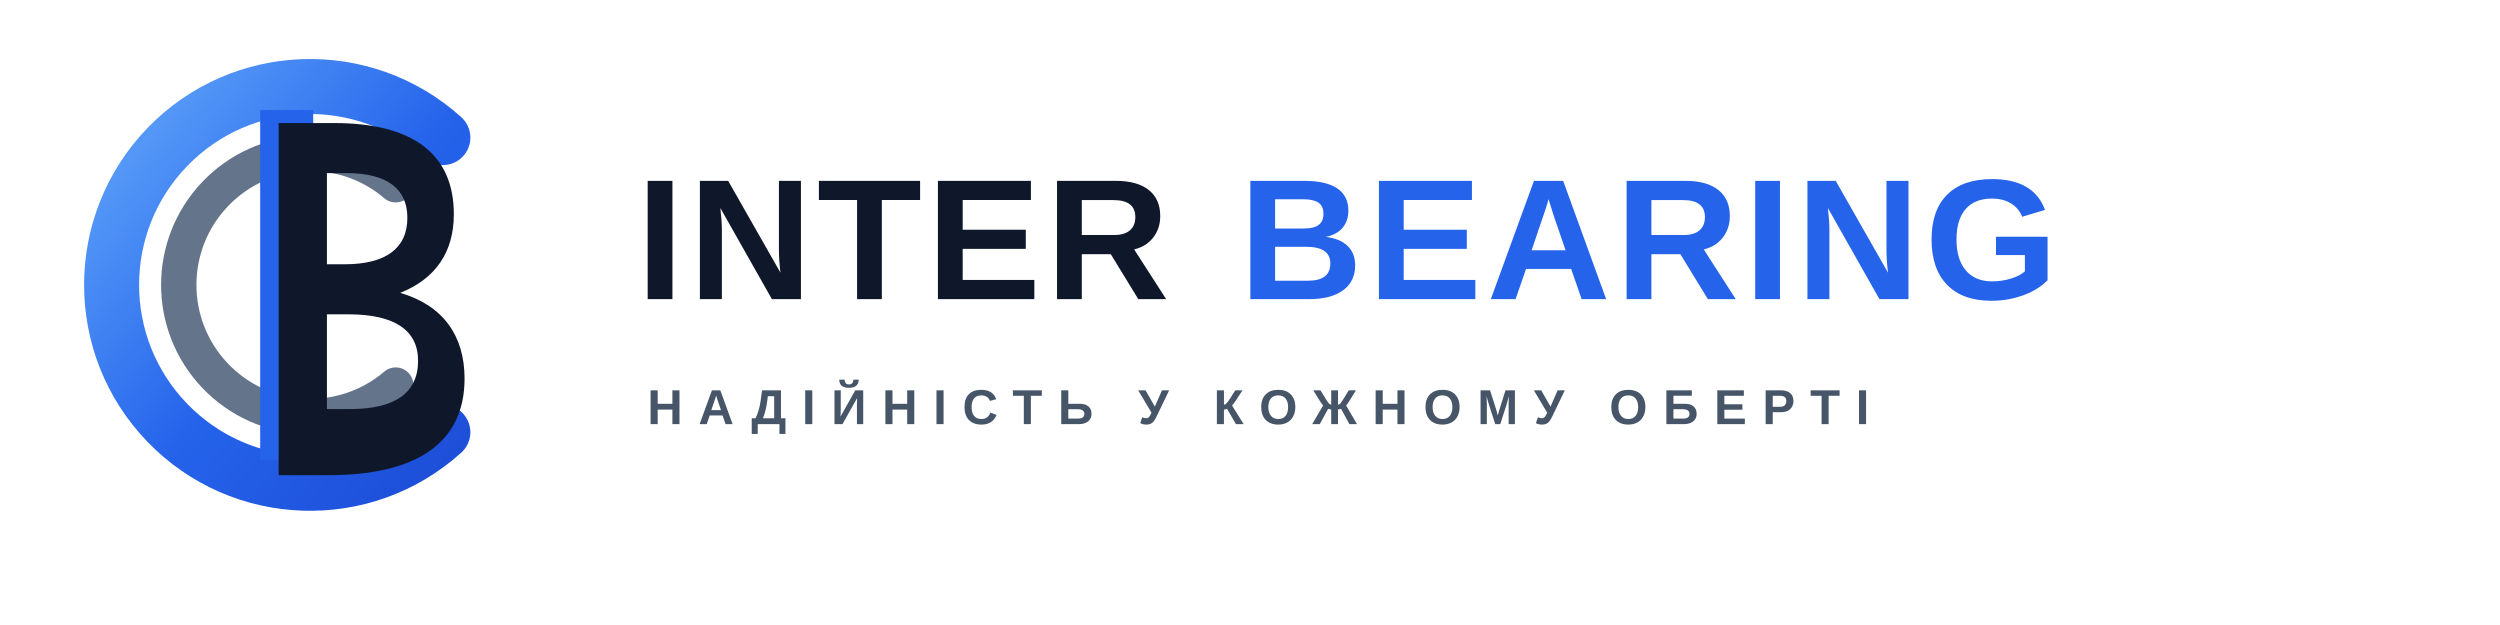
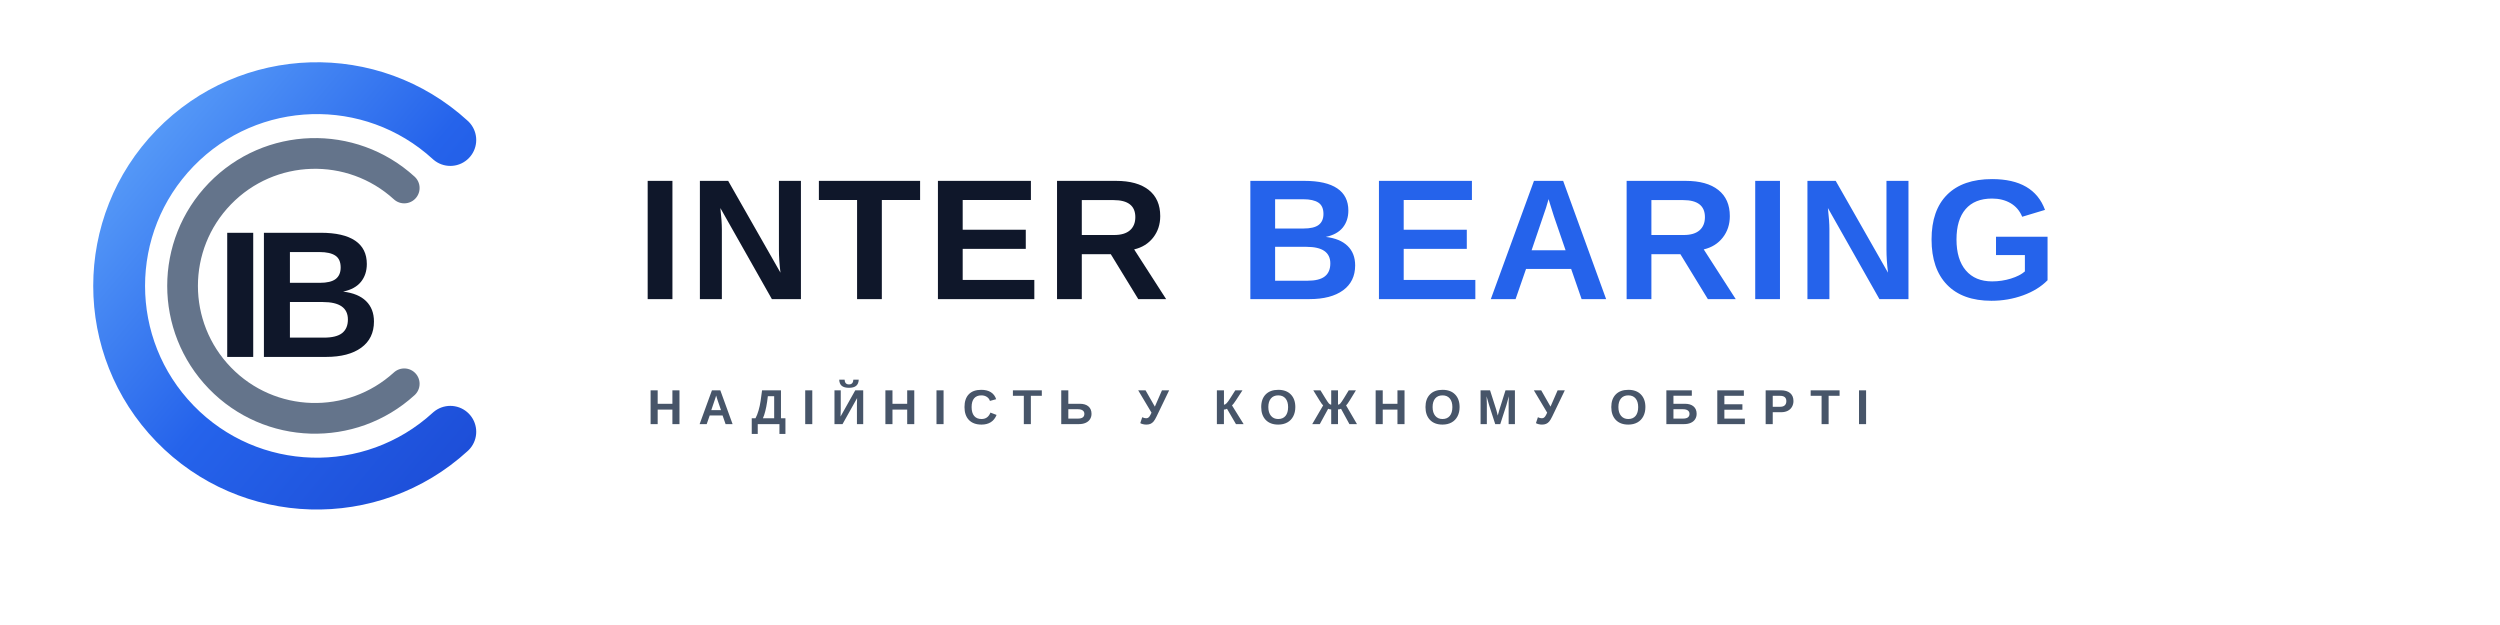
- <svg xmlns="http://www.w3.org/2000/svg" viewBox="0 0 1120 280" role="img" aria-labelledby="t d">
+ <svg xmlns="http://www.w3.org/2000/svg" viewBox="0 0 1120 280" role="img" aria-label="INTERBEARING — Надійність у кожному оберті">
  <defs>
-     <linearGradient id="ring" x1="0" y1="0" x2="1" y2="1">
+     <linearGradient id="r" x1="0" y1="0" x2="1" y2="1">
      <stop stop-color="#60A5FA" />
      <stop offset=".55" stop-color="#2563EB" />
      <stop offset="1" stop-color="#1D4ED8" />
    </linearGradient>
  </defs>
-   <g transform="translate(18 15) scale(.88)">
-     <path d="M205 53A101 101 0 1 0 205 203" fill="none" stroke="url(#ring)" stroke-width="28" stroke-linecap="round" />
-     <path d="M181 77A67 67 0 1 0 181 179" fill="none" stroke="#64748B" stroke-width="18" stroke-linecap="round" />
-     <path d="M112 39h27v178h-27z" fill="#2563EB" />
-     <path d="M151 60h31c45 0 67 18 67 51 0 21-10 36-30 44 24 7 36 24 36 48 0 36-27 54-76 54h-28zm27 28v51h10c23 0 35-9 35-26 0-16-11-25-34-25zm0 79v53h13c25 0 38-9 38-27 0-17-13-26-39-26z" fill="#0F172A" transform="translate(-16 -9) scale(.91)" />
+   <g transform="translate(22 18) scale(.86)">
+     <path d="M209 52A103 103 0 1 0 209 204" fill="none" stroke="url(#r)" stroke-width="27" stroke-linecap="round" />
+     <path d="M185 77A69 69 0 1 0 185 179" fill="none" stroke="#64748B" stroke-width="16" stroke-linecap="round" />
+     <text x="130" y="165" text-anchor="middle" font-family="Arial Black,Arial,sans-serif" font-size="94" font-weight="900" letter-spacing="-7" fill="#0F172A">IB</text>
  </g>
  <g font-family="Arial,Helvetica,sans-serif">
    <text x="285" y="134" font-size="77" font-weight="900" letter-spacing="2" fill="#0F172A">INTER</text>
    <text x="555" y="134" font-size="77" font-weight="900" letter-spacing="2" fill="#2563EB">BEARING</text>
    <text x="290" y="190" font-size="22" font-weight="700" letter-spacing="7" fill="#475569">НАДІЙНІСТЬ У КОЖНОМУ ОБЕРТІ</text>
  </g>
</svg>
